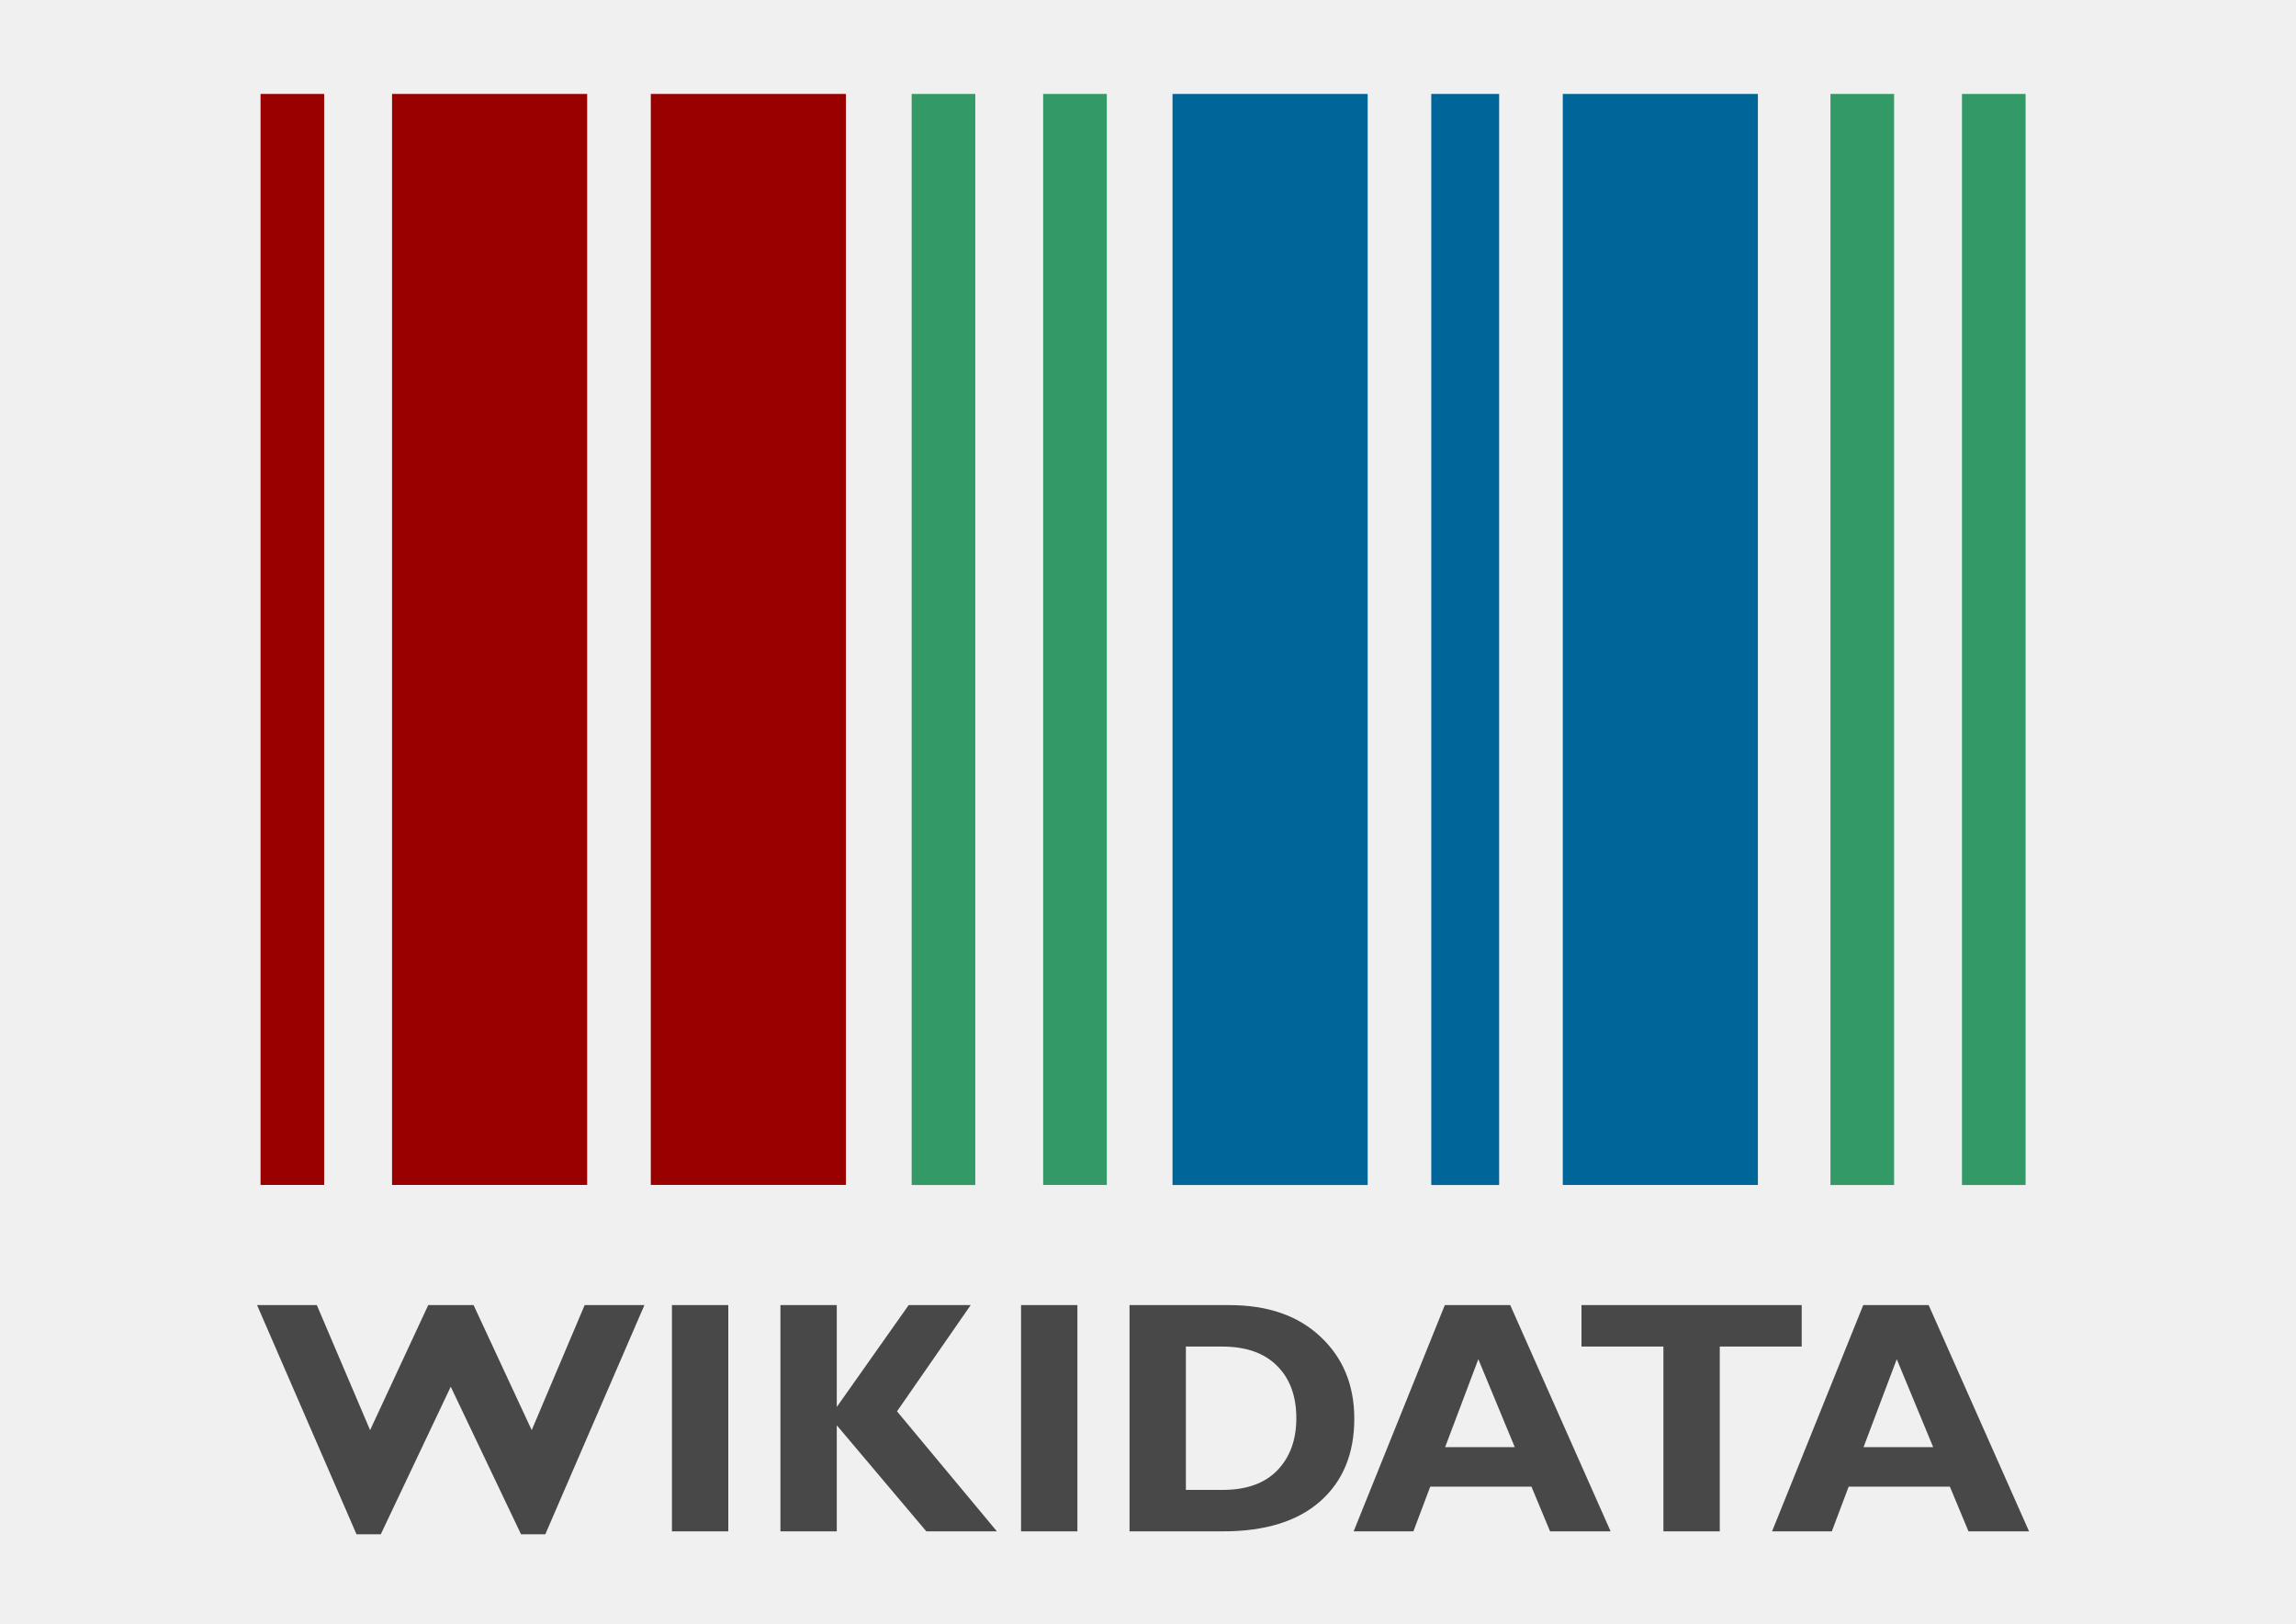
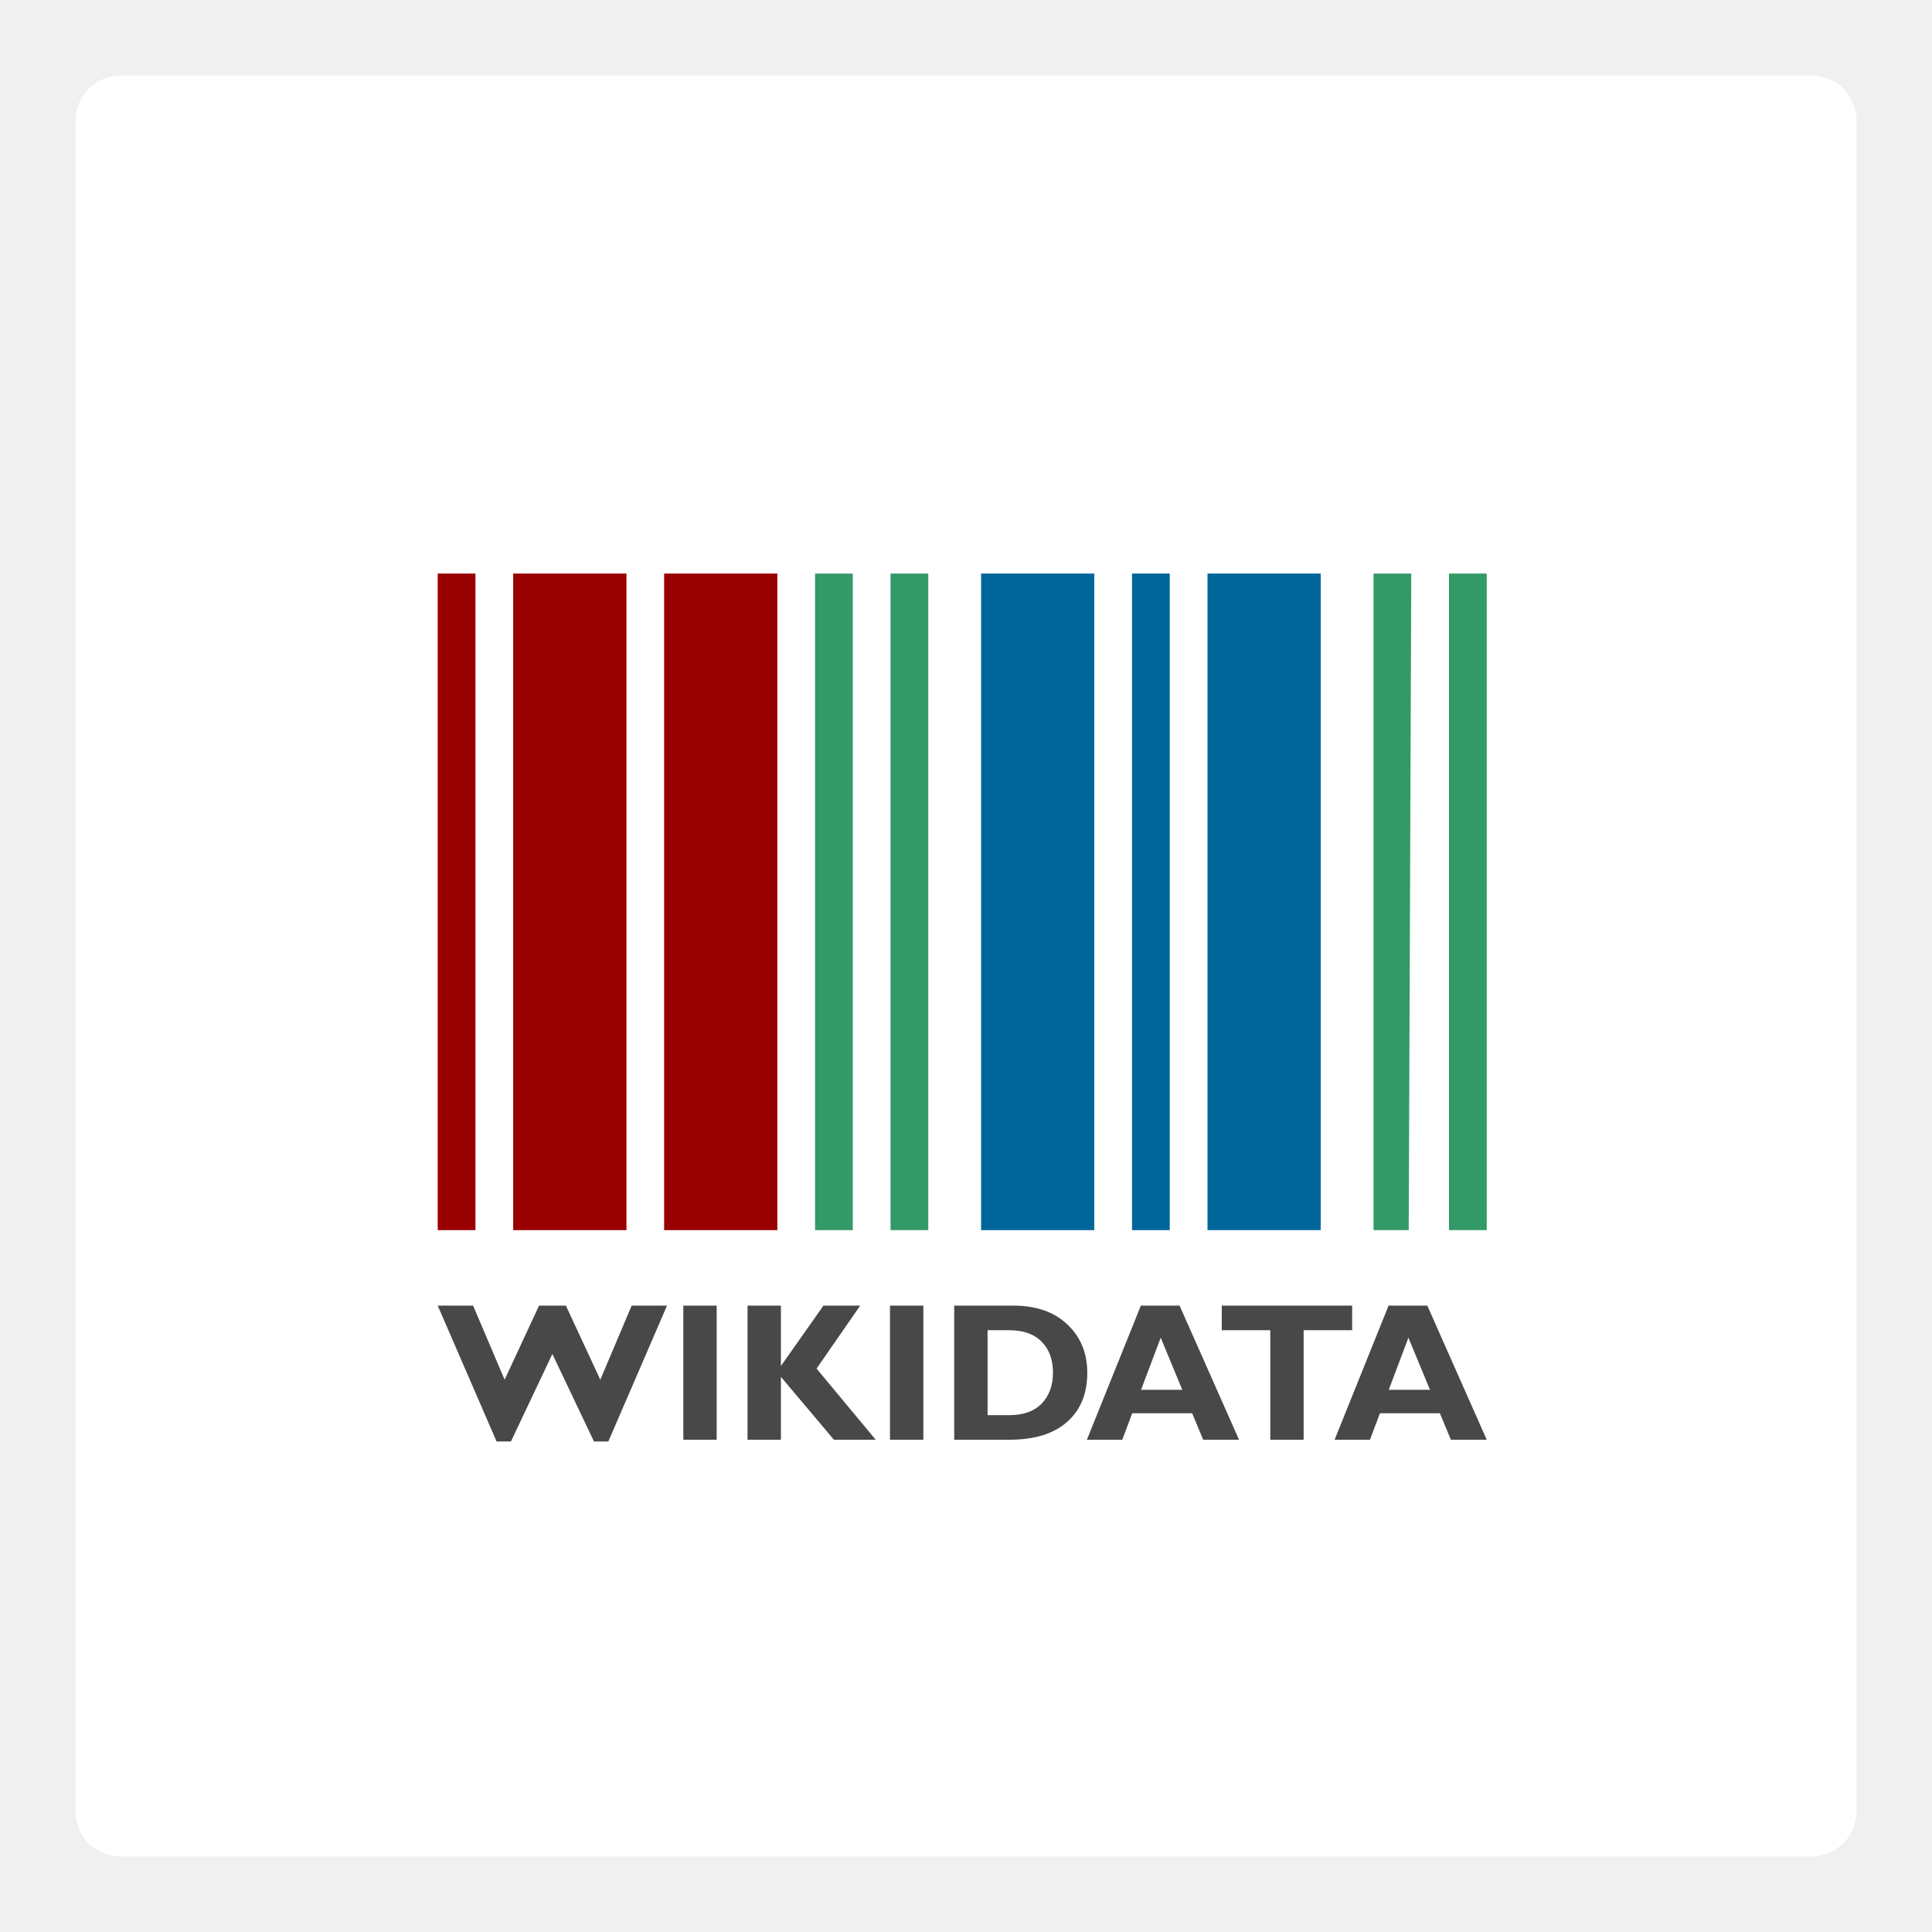
- <svg xmlns="http://www.w3.org/2000/svg" version="1.2" width="1052.36" height="744.09">
-   <path d="m 119.421,543.017 h 29.163 V 43.052 H 119.421 V 543.017 z m 60.273,0 h 89.429 V 43.052 H 179.693 V 543.017 z M 298.291,43.052 V 542.999 h 89.429 V 43.052 h -89.429 z" style="fill:#990000" />
-   <path d="m 838.979,543.052 h 29.169 V 43.052 H 838.979 V 543.052 z M 899.258,43.052 V 543.052 h 29.163 V 43.052 H 899.258 z M 417.854,543.052 h 29.163 V 43.052 H 417.854 V 543.052 z M 478.132,43.052 V 543.035 h 29.169 V 43.052 h -29.169 z" style="fill:#339966" />
-   <path d="m 537.422,543.052 h 89.441 V 43.052 h -89.441 V 543.052 z m 118.598,0 h 31.104 V 43.052 H 656.021 V 543.052 z M 716.293,43.052 V 543.035 h 89.429 V 43.052 H 716.293 z" style="fill:#006699" />
-   <path d="m 883.989,598.088 46.016,103.684 -27.758,0 -8.535,-20.484 -46.387,0 -7.719,20.484 -27.387,0 41.785,-103.684 29.984,0 m 2.078,65.09 -16.699,-40.301 -15.215,40.301 31.914,0 m -60.266,-65.09 0,19 -37.555,0 0,84.684 -25.828,0 0,-84.684 -37.555,0 0,-19 100.938,0 m -133.594,0 46.016,103.684 -27.758,0 -8.535,-20.484 -46.387,0 -7.719,20.484 -27.387,0 41.785,-103.684 29.984,0 m 2.078,65.09 -16.699,-40.301 -15.215,40.301 31.914,0 m -176.566,-65.09 45.719,0 c 17.664,10e-5 31.617,4.849 41.859,14.547 10.292,9.649 15.437,22.142 15.438,37.48 -1.1e-4,16.081 -5.22,28.723 -15.66,37.926 -10.391,9.154 -25.234,13.73 -44.531,13.73 l -42.824,0 0,-103.684 m 25.828,19 0,65.684 16.848,0 c 10.935,2e-5 19.297,-2.993 25.086,-8.98 5.789,-6.036 8.684,-13.978 8.684,-23.824 -9e-5,-10.193 -2.944,-18.208 -8.832,-24.047 -5.839,-5.888 -14.25,-8.832 -25.234,-8.832 l -16.551,0 m -49.727,-19 0,103.684 -25.828,0 0,-103.684 25.828,0 m -48.91,0 -33.77,48.688 45.793,54.996 -32.359,0 -41.043,-48.613 0,48.613 -25.828,0 0,-103.684 25.828,0 0,46.684 32.953,-46.684 28.426,0 m -111.105,0 0,103.684 -25.828,0 0,-103.684 25.828,0 m -127.211,37.406 -32.062,67.613 -11.133,0 -45.57,-105.02 27.387,0 24.418,57.297 26.645,-57.297 20.781,0 26.645,57.297 24.27,-57.297 27.387,0 -45.422,105.02 -11.133,0 -32.211,-67.613" style="fill:#484848;fill-opacity:1;stroke:none;font-family:Gill Sans MT" />
+ <svg xmlns="http://www.w3.org/2000/svg" width="256" height="256" viewBox="0 0 256 256" fill="none">
+   <rect x="10" y="10" width="236" height="236" rx="6" fill="white" />
+   <path d="M58 76H63V163H58V76Z" fill="#990000" />
+   <path d="M68 76H83.01V163H68V76Z" fill="#990000" />
+   <path d="M88 76H103V163H88V76Z" fill="#990000" />
+   <path d="M182 163H186.663L187 76H182V163ZM192 76V163H197V76H192ZM108 163H113V76H108V163ZM118 76V162.997H123V76H118Z" fill="#339966" />
+   <path d="M130 163H145V76H130V163ZM150 163H155V76H150V163ZM160 76V162.997H175V76H160Z" fill="#006699" />
+   <path d="M189.125 173L197 190.771H192.249L190.789 187.26H182.85L181.529 190.771H176.842L183.993 173H189.125ZM189.48 184.156L186.622 177.249L184.018 184.156H189.48ZM179.166 173V176.257H172.739V190.771H168.318V176.257H161.891V173H179.166ZM156.302 173L164.178 190.771H159.427L157.966 187.26H150.027L148.706 190.771H144.019L151.171 173H156.302ZM156.658 184.156L153.8 177.249L151.196 184.156H156.658ZM126.439 173H134.264C137.287 173 139.675 173.831 141.428 175.493C143.189 177.147 144.07 179.288 144.07 181.917C144.07 184.674 143.177 186.84 141.39 188.418C139.612 189.987 137.071 190.771 133.769 190.771H126.439V173ZM130.86 176.257V187.514H133.743C135.615 187.514 137.046 187.001 138.036 185.975C139.027 184.941 139.523 183.58 139.523 181.892C139.523 180.145 139.019 178.771 138.011 177.77C137.012 176.761 135.572 176.257 133.692 176.257H130.86ZM122.349 173V190.771H117.929V173H122.349ZM113.979 173L108.199 181.345L116.036 190.771H110.498L103.474 182.439V190.771H99.053V173H103.474V181.001L109.114 173H113.979ZM94.963 173V190.771H90.543V173H94.963ZM73.192 179.411L67.704 191H65.799L58 173H62.687L66.866 182.82L71.426 173H74.983L79.543 182.82L83.697 173H88.384L80.61 191H78.705L73.192 179.411Z" fill="#484848" />
</svg>
